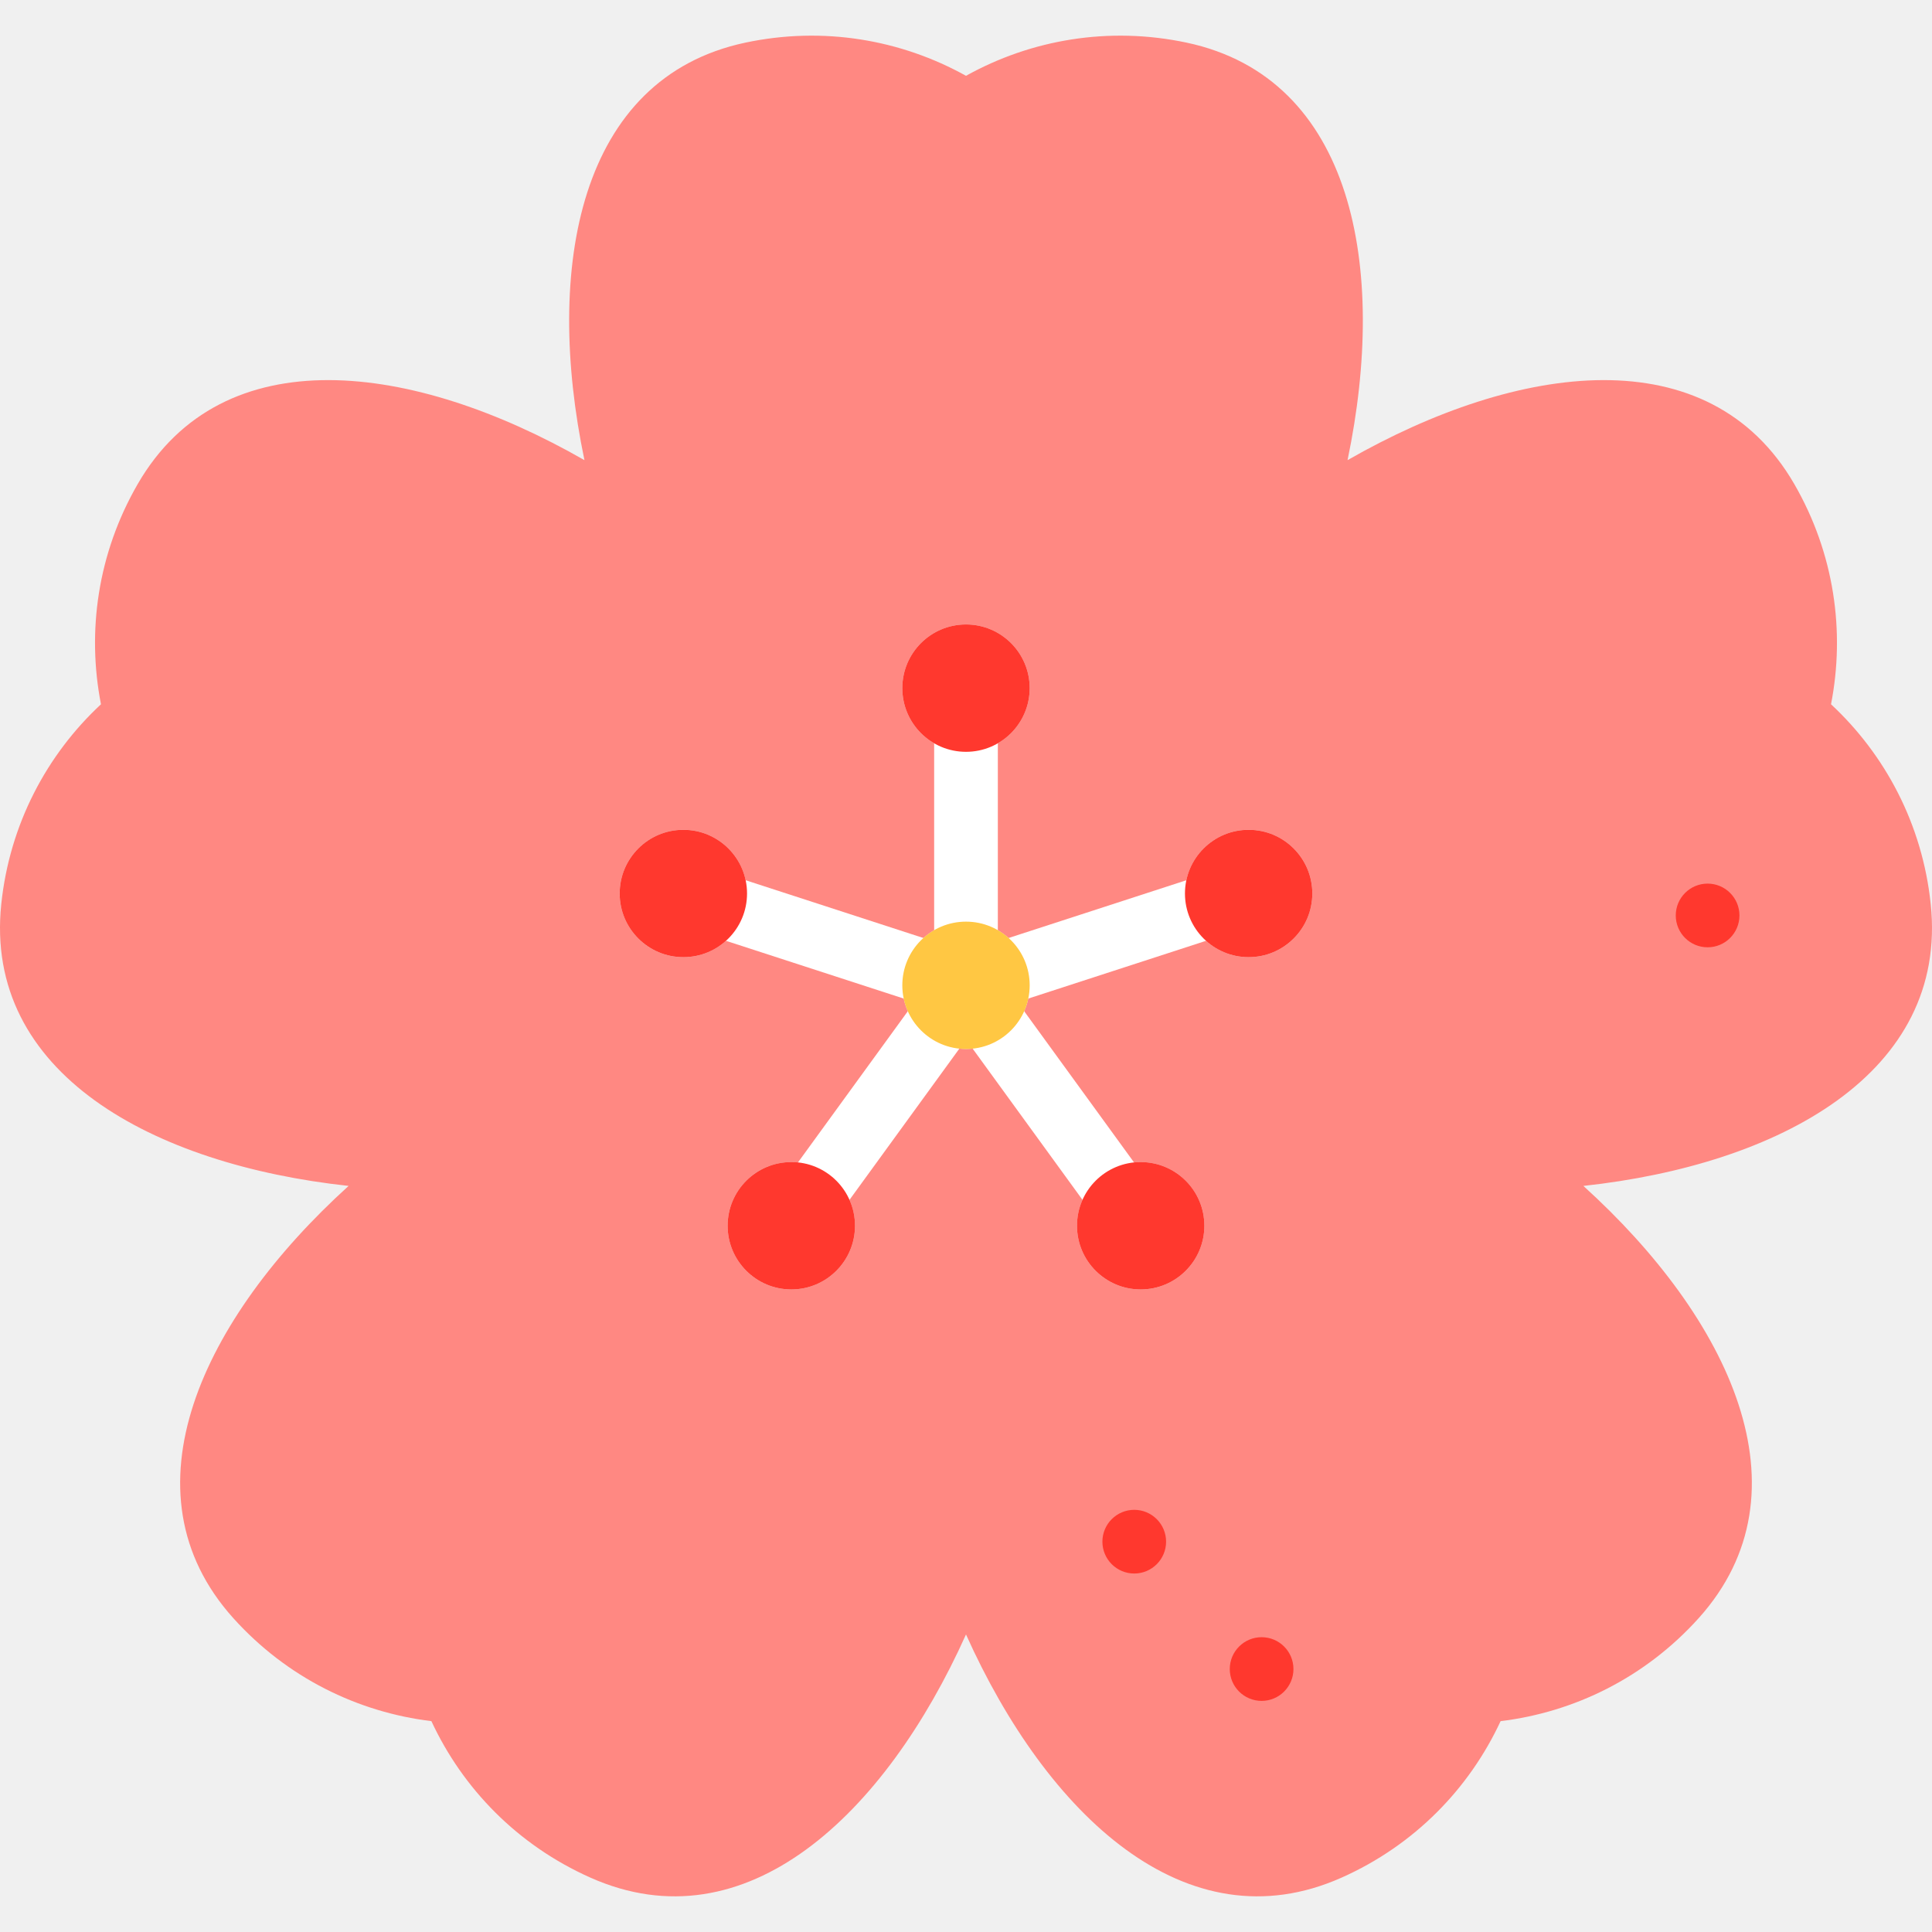
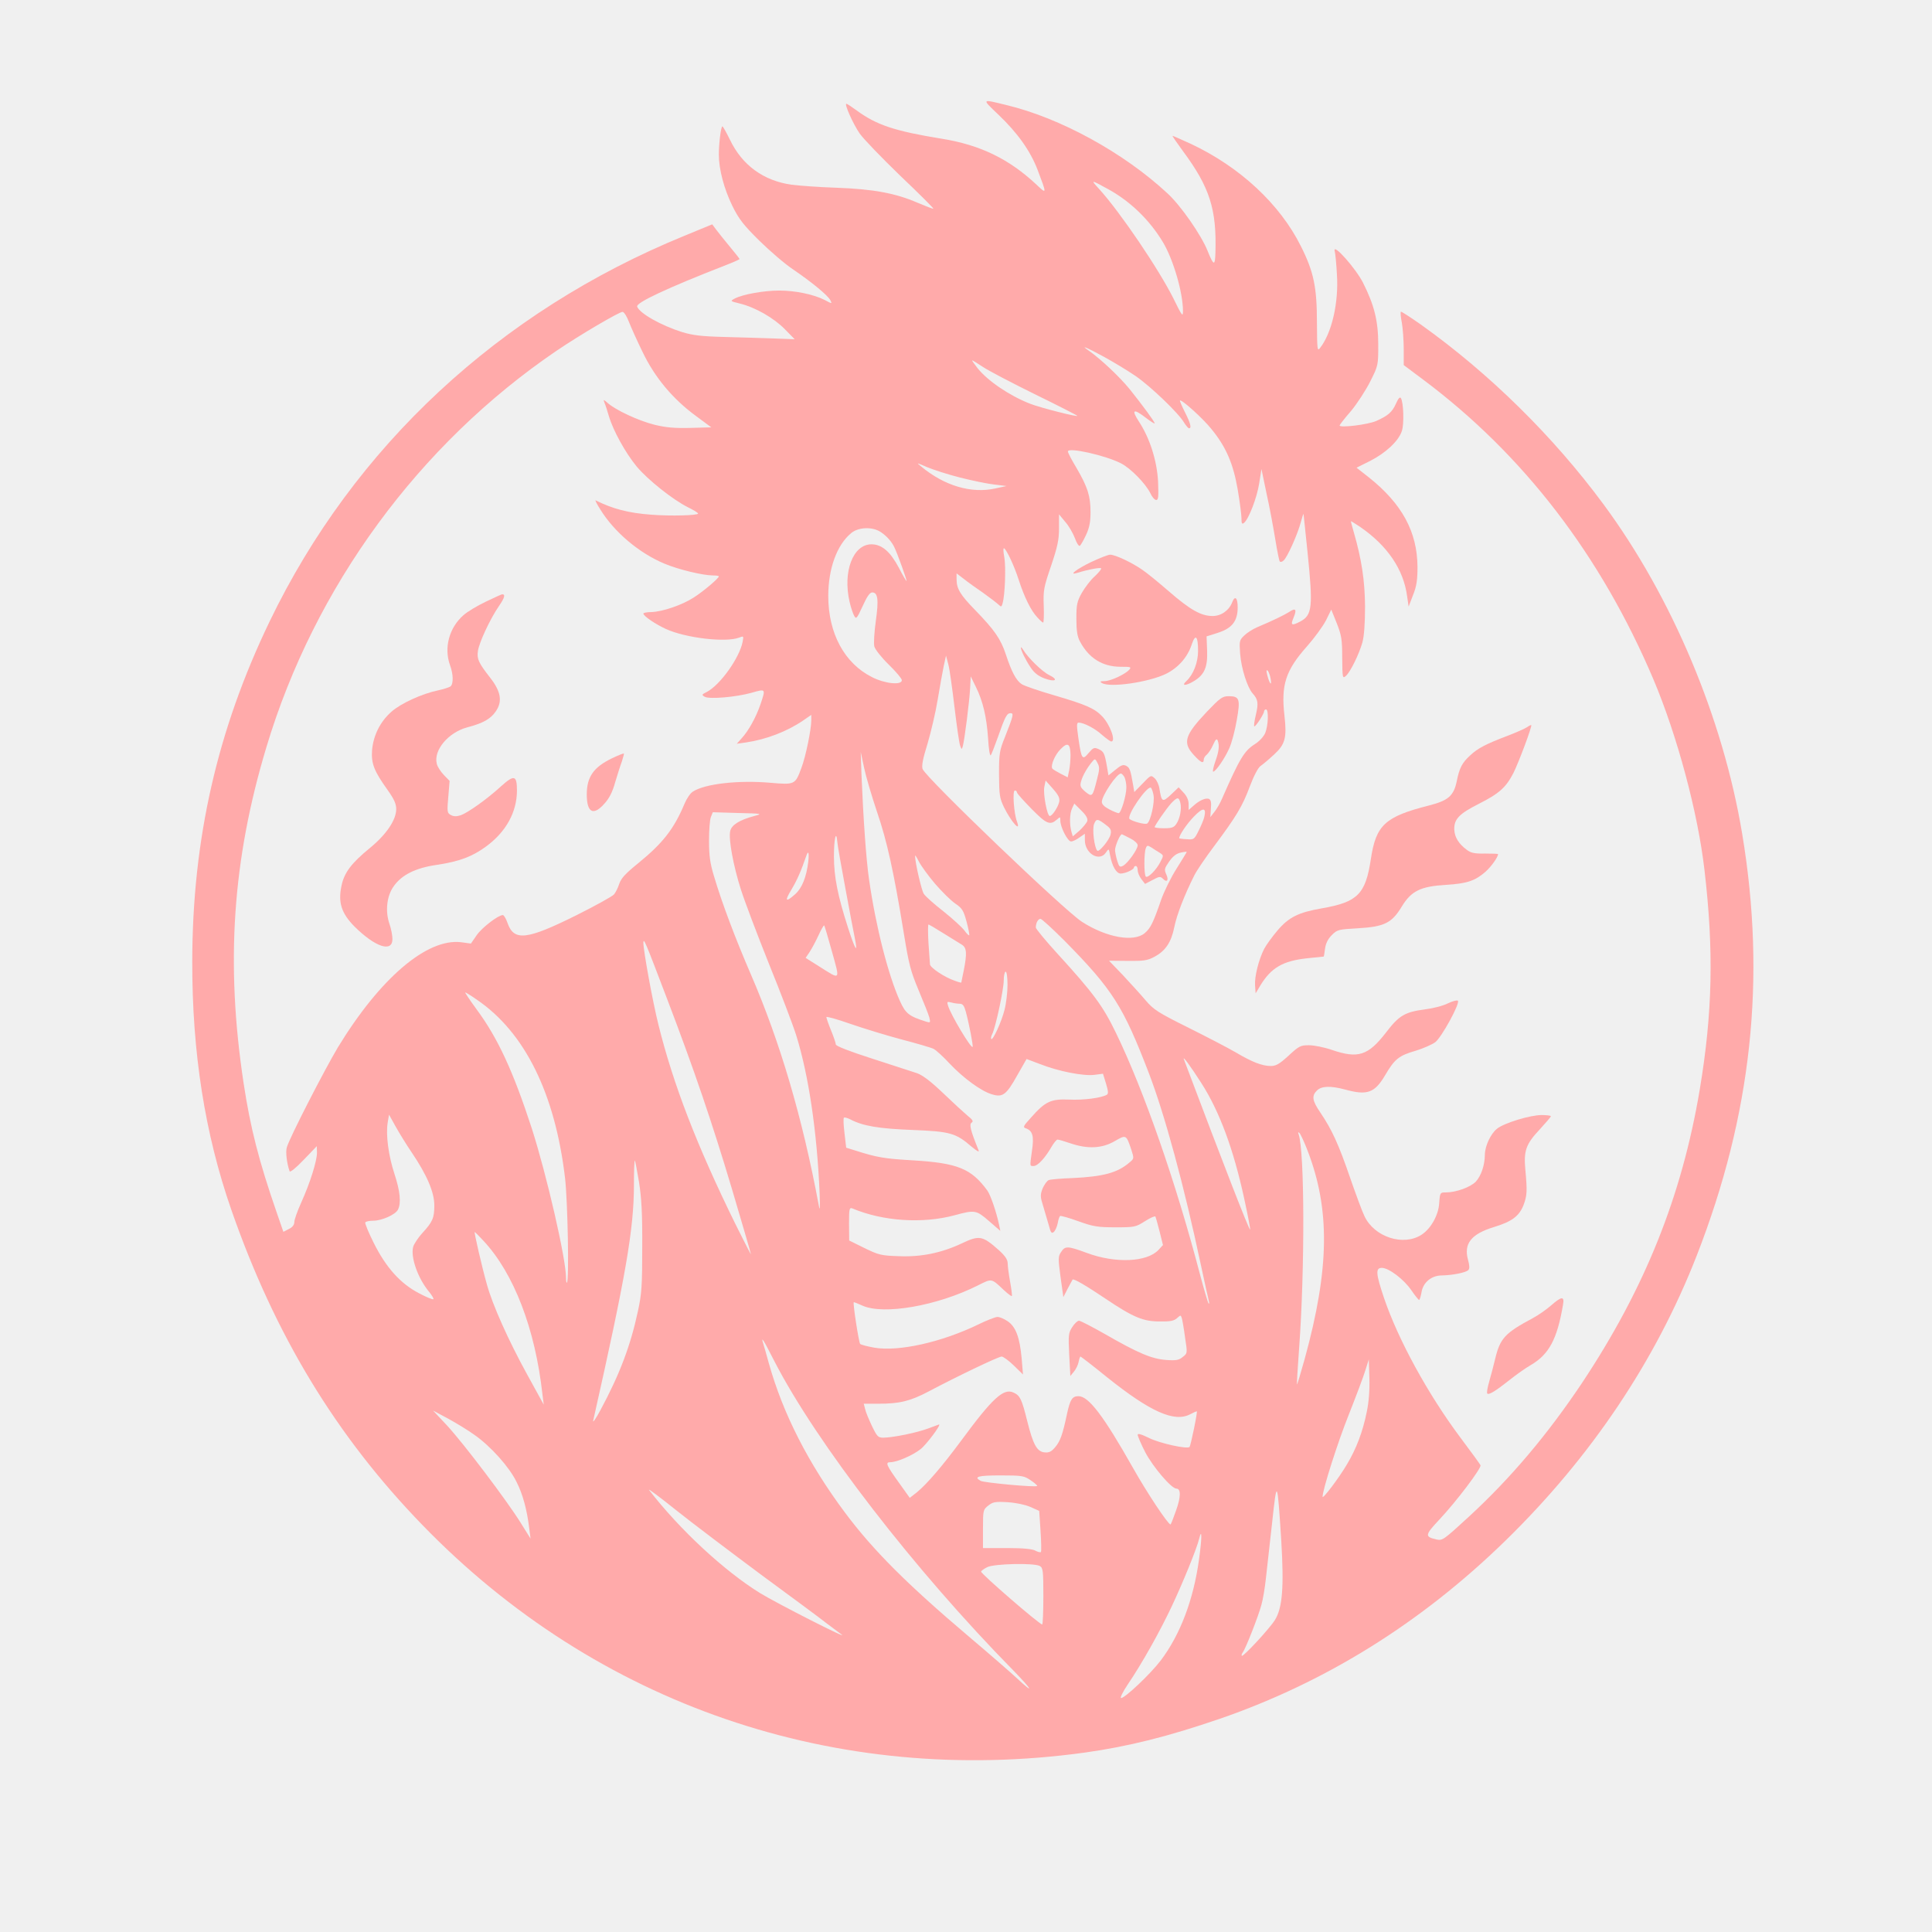
- <svg xmlns="http://www.w3.org/2000/svg" version="1.1" id="Capa_1" viewBox="0 0 455.069 455.069" xml:space="preserve" width="512" height="512">
-   <g>
-     <path style="fill:#FF8882;" d="M175.224,215.095c2.56-7.88-1.75-16.35-9.63-18.91c-7.88-2.56-16.34,1.76-18.9,9.63   c-2.56,7.88,1.75,16.35,9.63,18.91C164.204,227.285,172.664,222.965,175.224,215.095z M195.204,276.585   c-6.7-4.87-16.08-3.39-20.95,3.32c-4.87,6.7-3.38,16.08,3.32,20.95c6.7,4.87,16.08,3.38,20.95-3.32   C203.394,290.835,201.904,281.455,195.204,276.585z M227.534,177.085c8.28,0,15-6.71,15-15c0-8.28-6.72-15-15-15s-15,6.72-15,15   C212.534,170.375,219.254,177.085,227.534,177.085z M259.864,276.585c-6.7,4.87-8.19,14.25-3.32,20.95   c4.87,6.7,14.25,8.19,20.95,3.32c6.7-4.87,8.19-14.25,3.32-20.95C275.944,273.195,266.564,271.715,259.864,276.585z    M241.804,227.455c-1.95-6.02-7.61-10.37-14.27-10.37s-12.32,4.35-14.27,10.37c-0.47,1.46-0.73,3.01-0.73,4.63   c0,8.29,6.72,15,15,15s15-6.71,15-15C242.534,230.465,242.274,228.915,241.804,227.455z M279.844,215.095   c2.56,7.87,11.02,12.19,18.9,9.63s12.19-11.03,9.63-18.91c-2.56-7.87-11.02-12.19-18.9-9.63   C281.594,198.745,277.284,207.215,279.844,215.095z M454.764,212.905c4.2,39.91-35.69,61.43-81.81,66.43   c34.37,31.15,53.99,72.01,27.14,101.83c-12.61,14-29.29,22.13-46.64,24.24c-7.36,15.84-20.25,29.2-37.46,36.86   c-36.66,16.33-69.45-14.96-88.46-57.28c-19.01,42.32-51.8,73.61-88.46,57.28c-17.21-7.66-30.1-21.02-37.46-36.86   c-17.35-2.11-34.03-10.24-46.64-24.24c-26.85-29.82-7.23-70.68,27.14-101.83c-46.12-5-86.01-26.52-81.81-66.43   c1.97-18.74,10.69-35.12,23.48-47.02c-3.35-17.15-0.78-35.53,8.64-51.85c20.07-34.75,64.99-28.71,105.24-5.65   c-9.49-45.4-1.36-89.99,37.89-98.34c18.43-3.91,36.71-0.68,51.98,7.81c15.27-8.49,33.55-11.72,51.98-7.81   c39.25,8.35,47.38,52.94,37.89,98.34c40.25-23.06,85.17-29.1,105.24,5.65c9.42,16.32,11.99,34.7,8.64,51.85   C444.074,177.785,452.794,194.165,454.764,212.905z" />
-     <circle style="fill:#FF382E;" cx="297.163" cy="393.131" r="7.5" />
-     <circle style="fill:#FF382E;" cx="267.163" cy="363.131" r="7.5" />
-     <circle style="fill:#FF382E;" cx="402.215" cy="215.629" r="7.5" />
-     <path style="fill:#FFFFFF;" d="M289.292,219.905l-4.635-14.266l-49.623,16.124v-52.177h-15v52.177l-49.624-16.124l-4.635,14.266   l49.624,16.124l-30.669,42.212l12.135,8.816l30.669-42.211l30.669,42.211l12.135-8.816l-30.669-42.212L289.292,219.905z" />
-     <circle style="fill:#FFC743;" cx="227.534" cy="232.086" r="15" />
-     <circle style="fill:#FF382E;" cx="227.534" cy="162.086" r="15" />
-     <circle style="fill:#FF382E;" cx="160.96" cy="210.455" r="15" />
-     <circle style="fill:#FF382E;" cx="186.389" cy="288.717" r="15" />
-     <circle style="fill:#FF382E;" cx="268.679" cy="288.717" r="15" />
-     <circle style="fill:#FF382E;" cx="294.108" cy="210.455" r="15" />
+ <svg xmlns="http://www.w3.org/2000/svg" version="1.0" width="1024pt" height="1024pt" viewBox="0 0 1024 1024" preserveAspectRatio="xMidYMid meet">
+   <g transform="translate(0,1024) scale(0.1,-0.1)" fill="#ffaaaa" stroke="none">
+     <path d="M5292 9632 c101 -96 169 -192 207 -291 50 -132 50 -132 -5 -80 -145 136 -298 211 -504 244 -246 40 -344 72 -450 150 -26 19 -50 35 -54 35 -12 0 35 -106 70 -157 20 -29 117 -129 215 -224 99 -94 178 -173 176 -175 -2 -2 -40 13 -85 32 -116 50 -233 72 -430 79 -92 3 -198 11 -237 16 -148 21 -261 103 -326 238 -19 39 -37 71 -40 71 -8 0 -19 -90 -19 -150 0 -77 28 -182 71 -270 35 -71 59 -102 143 -185 56 -55 137 -125 181 -154 97 -66 182 -136 196 -162 10 -20 9 -20 -30 1 -59 30 -156 50 -241 50 -81 0 -193 -20 -235 -42 -26 -14 -26 -14 27 -27 81 -20 179 -76 237 -135 l53 -54 -108 4 c-60 2 -179 6 -264 8 -123 3 -169 9 -225 26 -111 35 -225 99 -238 135 -8 20 160 99 471 220 39 15 72 30 72 32 0 2 -24 32 -52 66 -29 35 -62 76 -73 91 l-20 27 -148 -61 c-981 -401 -1752 -1118 -2198 -2044 -278 -577 -409 -1155 -410 -1801 -1 -483 67 -915 207 -1317 231 -664 556 -1200 1014 -1672 923 -952 2192 -1387 3510 -1205 229 32 441 85 715 179 562 194 1068 509 1514 944 454 443 796 953 1014 1511 291 746 369 1467 241 2235 -102 615 -373 1257 -735 1747 -266 360 -604 693 -967 952 -57 40 -105 71 -107 69 -3 -3 -1 -29 5 -58 5 -29 10 -91 10 -139 l0 -86 103 -77 c532 -398 942 -932 1221 -1590 125 -296 235 -704 270 -1009 50 -426 43 -757 -25 -1164 -95 -565 -291 -1054 -624 -1555 -184 -275 -379 -506 -602 -711 -133 -122 -138 -126 -171 -118 -61 14 -60 23 17 105 91 97 224 273 218 288 -3 6 -49 70 -104 143 -174 232 -333 523 -408 745 -43 128 -45 158 -11 158 37 0 117 -61 156 -118 19 -28 38 -51 41 -52 4 0 9 18 13 39 8 54 53 91 109 91 56 1 126 15 139 28 8 8 7 24 -1 54 -24 86 16 137 136 174 96 29 135 58 158 117 19 50 20 75 10 183 -10 105 2 139 76 218 32 35 59 66 59 70 0 3 -22 6 -49 6 -61 0 -198 -42 -236 -72 -34 -27 -64 -91 -65 -138 0 -55 -20 -113 -48 -143 -28 -29 -104 -57 -158 -57 -31 0 -32 0 -36 -58 -4 -63 -44 -134 -93 -166 -96 -63 -251 -13 -303 98 -12 24 -46 117 -77 206 -60 175 -96 253 -156 342 -44 64 -48 89 -19 118 24 24 72 26 150 5 117 -32 156 -18 212 77 50 85 72 103 162 129 39 12 85 32 103 45 34 26 133 207 120 220 -4 4 -28 -2 -53 -14 -25 -13 -80 -27 -122 -32 -106 -14 -137 -32 -207 -124 -94 -121 -147 -138 -285 -91 -40 14 -95 25 -122 25 -45 0 -53 -4 -108 -55 -48 -44 -67 -55 -94 -55 -46 0 -98 20 -186 72 -41 24 -155 83 -253 132 -161 80 -183 95 -225 144 -26 31 -80 90 -120 133 l-74 77 99 -1 c84 -1 104 2 140 21 60 31 91 78 107 158 13 65 54 171 106 274 12 25 60 95 105 155 117 157 150 211 189 316 21 56 44 100 57 109 12 8 44 35 71 60 60 55 69 89 56 206 -19 164 6 241 120 369 39 44 84 106 100 137 l28 57 29 -72 c25 -64 29 -85 29 -184 1 -108 2 -111 20 -95 24 22 69 114 87 177 9 33 14 99 14 190 -1 138 -18 251 -61 399 -8 27 -14 51 -14 53 0 2 21 -11 48 -29 146 -100 231 -226 250 -368 l8 -55 23 60 c19 47 24 79 24 150 -1 186 -82 335 -258 475 l-65 51 72 36 c84 43 150 105 168 158 13 38 9 152 -5 175 -5 8 -14 -2 -25 -27 -21 -48 -43 -66 -105 -94 -45 -20 -195 -38 -195 -24 0 3 27 38 61 77 33 40 79 111 102 157 42 84 42 85 42 195 0 125 -21 209 -81 328 -38 75 -160 213 -150 168 4 -14 9 -70 12 -125 10 -151 -28 -312 -90 -390 -14 -18 -15 -8 -16 136 0 187 -17 269 -85 404 -111 223 -323 420 -582 542 -51 23 -95 43 -98 43 -3 0 22 -36 55 -81 142 -192 179 -308 172 -538 -2 -72 -9 -71 -41 8 -33 84 -143 242 -213 306 -232 216 -569 400 -853 468 -135 33 -133 35 -43 -51z m575 -391 c121 -65 225 -165 297 -285 55 -92 106 -267 106 -365 0 -32 -5 -26 -49 64 -78 157 -284 461 -396 584 -45 49 -44 49 42 2z m-2534 -706 c11 -28 43 -100 73 -161 64 -134 160 -249 283 -339 l81 -60 -111 -3 c-86 -2 -130 2 -191 17 -84 21 -206 78 -247 115 -23 20 -24 20 -17 1 5 -11 15 -42 23 -70 23 -78 88 -195 147 -267 59 -71 195 -179 275 -218 28 -14 51 -28 51 -32 0 -10 -145 -14 -248 -6 -122 9 -205 31 -295 76 -4 2 6 -19 24 -47 74 -121 207 -233 342 -289 74 -31 203 -62 257 -62 16 0 30 -2 30 -5 0 -10 -84 -81 -133 -112 -62 -40 -165 -75 -224 -77 -23 0 -43 -4 -43 -8 0 -13 65 -57 120 -82 106 -48 315 -72 386 -46 26 10 26 10 20 -22 -17 -86 -119 -228 -189 -265 -28 -14 -29 -16 -12 -26 25 -14 165 -2 248 21 77 22 76 23 47 -63 -24 -69 -63 -139 -99 -178 l-26 -29 50 7 c107 16 217 58 303 117 l42 29 0 -29 c0 -47 -29 -190 -52 -251 -33 -90 -35 -91 -163 -80 -171 15 -349 -5 -413 -47 -13 -8 -32 -36 -43 -62 -57 -136 -115 -210 -246 -317 -68 -55 -91 -80 -101 -110 -7 -22 -20 -47 -28 -56 -9 -10 -97 -59 -197 -109 -265 -132 -333 -140 -367 -42 -8 23 -19 42 -25 42 -25 -1 -109 -65 -138 -106 l-31 -45 -52 7 c-181 22 -430 -191 -653 -557 -70 -117 -258 -482 -271 -531 -7 -23 0 -84 15 -126 3 -7 33 17 74 60 l70 73 1 -35 c0 -43 -36 -159 -84 -265 -20 -44 -36 -90 -36 -102 0 -15 -10 -28 -29 -37 l-29 -15 -37 107 c-93 269 -138 444 -174 682 -96 635 -59 1183 121 1780 255 850 807 1604 1538 2101 122 83 335 208 350 206 8 -1 23 -25 33 -52z m2518 -186 c51 -28 127 -74 168 -102 81 -56 228 -197 257 -247 10 -16 22 -30 26 -30 15 0 8 27 -22 86 -16 32 -28 60 -26 61 8 8 121 -94 166 -150 78 -95 116 -183 140 -321 11 -65 20 -134 20 -153 0 -29 3 -33 14 -24 25 21 68 133 80 209 l12 76 27 -130 c16 -71 36 -180 46 -241 10 -62 21 -116 24 -119 4 -4 13 -2 20 5 19 15 73 135 91 201 8 30 15 51 15 45 1 -5 10 -95 21 -200 30 -293 26 -336 -40 -370 -44 -23 -51 -19 -34 21 19 45 11 54 -24 30 -27 -17 -87 -46 -170 -81 -23 -10 -54 -30 -68 -44 -25 -24 -26 -30 -21 -96 6 -78 38 -178 66 -210 29 -32 32 -52 17 -115 -8 -33 -11 -60 -8 -60 9 0 52 67 52 80 0 5 5 10 10 10 15 0 12 -86 -4 -125 -9 -20 -31 -44 -55 -59 -56 -36 -79 -73 -173 -287 -11 -26 -30 -59 -42 -73 l-21 -27 3 45 c3 34 0 47 -11 52 -18 6 -52 -9 -84 -39 l-23 -20 0 31 c0 20 -9 42 -26 60 l-27 29 -41 -39 c-45 -42 -49 -40 -61 33 -3 20 -14 44 -25 54 -20 18 -21 17 -64 -28 l-44 -45 -6 36 c-14 81 -18 93 -37 103 -16 8 -27 4 -57 -21 l-37 -30 -7 42 c-13 75 -17 84 -44 97 -25 11 -29 9 -54 -20 -33 -40 -38 -34 -54 76 -10 70 -10 85 1 85 27 0 87 -31 124 -65 22 -19 44 -35 49 -35 26 0 -6 89 -48 133 -40 42 -85 62 -252 111 -83 24 -162 51 -175 60 -29 19 -54 66 -84 158 -27 81 -59 128 -162 234 -81 83 -99 114 -99 165 l0 30 38 -29 c20 -16 67 -50 104 -75 36 -26 73 -54 81 -62 13 -13 16 -12 21 8 13 44 18 193 9 244 -6 29 -6 50 -1 47 14 -9 54 -94 78 -169 29 -90 65 -163 98 -197 14 -16 28 -28 31 -28 3 0 5 40 3 89 -3 82 0 98 39 212 34 101 42 138 42 198 l0 75 33 -40 c19 -21 41 -60 51 -86 9 -26 21 -44 26 -41 5 3 20 29 33 57 18 39 24 68 24 122 0 85 -15 132 -75 235 -25 41 -45 80 -45 86 0 24 197 -20 280 -62 52 -26 132 -108 157 -159 9 -20 23 -36 31 -36 12 0 13 17 10 98 -6 111 -44 231 -103 320 -40 62 -27 68 39 17 25 -19 46 -32 46 -29 0 9 -65 97 -133 182 -54 66 -155 161 -217 204 -47 32 -13 18 81 -33z m-641 -54 c28 -19 152 -84 276 -145 123 -60 224 -112 224 -114 0 -7 -196 43 -250 64 -110 43 -226 122 -279 189 -18 23 -31 41 -28 41 3 0 28 -16 57 -35z m-122 -586 c63 -16 145 -33 181 -37 l66 -8 -60 -13 c-127 -28 -269 14 -392 116 -27 22 -27 22 31 -3 33 -14 111 -39 174 -55z m-430 -283 c30 -16 64 -50 80 -82 16 -30 71 -184 67 -184 -2 0 -21 32 -41 71 -45 85 -90 124 -145 124 -98 0 -153 -145 -116 -305 7 -30 18 -64 25 -75 10 -18 14 -13 44 52 23 51 38 73 51 73 30 0 35 -39 19 -151 -8 -59 -12 -119 -8 -135 4 -16 38 -59 77 -97 38 -37 69 -74 69 -82 0 -28 -90 -19 -158 16 -146 73 -232 232 -232 430 0 144 45 270 121 333 35 30 102 35 147 12z m401 -934 c12 -100 25 -192 30 -204 8 -22 8 -22 14 -3 9 31 36 243 39 310 l3 60 27 -55 c38 -77 57 -159 65 -273 3 -54 9 -94 14 -90 4 4 21 48 38 96 38 109 48 127 67 127 18 0 16 -11 -29 -125 -30 -74 -32 -89 -32 -200 1 -110 3 -125 27 -175 39 -78 91 -136 68 -74 -16 42 -25 164 -11 164 6 0 11 -4 11 -10 0 -5 35 -44 77 -87 80 -81 98 -89 136 -56 16 15 17 14 17 -7 0 -34 39 -110 57 -110 8 0 28 9 44 21 l29 20 0 -34 c0 -72 78 -117 112 -65 15 22 15 22 22 -17 11 -57 33 -95 56 -95 24 0 70 21 70 32 0 4 5 8 10 8 6 0 10 -10 10 -22 0 -13 9 -34 20 -48 l19 -25 40 21 c36 19 41 20 55 6 22 -22 32 -7 17 25 -11 24 -9 31 16 67 20 28 38 42 61 47 17 4 32 5 32 4 0 -2 -24 -41 -54 -89 -30 -47 -66 -121 -81 -163 -43 -125 -57 -153 -88 -179 -58 -49 -203 -23 -332 60 -95 61 -827 763 -845 810 -6 16 1 54 26 134 18 61 43 166 54 234 11 68 26 148 32 178 l12 55 12 -45 c7 -25 21 -127 33 -228z m1676 148 c7 -42 -8 -21 -19 25 -5 21 -4 27 3 20 6 -6 13 -26 16 -45z m-1061 -402 c0 -24 -3 -60 -7 -80 l-8 -38 -39 20 c-21 11 -41 23 -43 27 -9 17 15 74 45 103 37 38 51 29 52 -32z m-1025 -303 c53 -155 88 -315 141 -639 27 -167 36 -202 79 -305 27 -64 53 -129 57 -145 6 -26 5 -28 -17 -21 -92 29 -109 43 -139 109 -62 137 -128 394 -164 646 -15 103 -30 314 -40 555 l-4 120 18 -85 c10 -47 41 -152 69 -235z m1165 173 c-23 -92 -25 -94 -62 -64 -26 23 -29 30 -22 55 8 30 33 73 59 104 14 17 16 17 28 -7 12 -22 11 -35 -3 -88z m146 13 c5 -11 10 -35 10 -54 0 -43 -28 -137 -41 -137 -5 0 -28 9 -49 20 -27 14 -40 27 -40 40 0 33 79 150 101 150 5 0 13 -9 19 -19z m-346 -131 c-6 -28 -37 -75 -50 -75 -14 0 -36 117 -29 154 l7 34 39 -44 c30 -34 37 -50 33 -69z m500 35 c7 -38 -16 -139 -34 -150 -11 -7 -79 12 -93 24 -18 17 93 178 113 166 4 -3 11 -21 14 -40z m142 -40 c8 -32 -2 -85 -22 -113 -12 -18 -25 -22 -65 -22 -27 0 -49 3 -49 6 0 9 61 97 88 127 32 33 40 34 48 2z m-493 -96 c-3 -10 -22 -33 -41 -51 l-36 -31 -7 24 c-11 39 -10 96 3 124 l12 26 37 -37 c25 -24 35 -42 32 -55z m620 21 c-3 -14 -17 -47 -30 -73 -23 -46 -25 -48 -63 -45 -22 1 -40 4 -40 5 0 17 41 77 78 115 48 50 67 49 55 -2z m-2385 5 c-79 -21 -122 -48 -128 -81 -9 -43 17 -184 57 -309 19 -60 86 -237 148 -392 63 -155 128 -326 145 -380 66 -212 110 -509 124 -833 3 -90 2 -104 -5 -65 -86 460 -203 859 -359 1220 -83 192 -154 380 -196 522 -21 69 -26 109 -26 188 0 55 4 111 10 125 l10 25 133 -4 c130 -3 132 -4 87 -16z m1871 -53 c19 -15 22 -25 17 -46 -7 -29 -61 -94 -70 -85 -16 16 -28 115 -17 142 12 30 19 29 70 -11z m124 -67 c20 -10 37 -26 37 -35 0 -22 -53 -96 -78 -109 -17 -9 -21 -5 -31 28 -6 21 -11 46 -11 55 0 24 28 88 37 84 5 -2 25 -12 46 -23z m-1512 -265 c22 -118 44 -237 50 -264 17 -85 2 -62 -36 56 -54 167 -75 270 -75 379 0 93 12 145 18 77 1 -18 21 -130 43 -248z m1666 190 c21 -14 21 -14 3 -49 -22 -43 -67 -87 -77 -77 -10 10 -10 125 0 150 6 16 9 17 30 4 12 -8 32 -21 44 -28z m-1863 -47 c-10 -83 -33 -140 -70 -173 -51 -45 -57 -37 -18 27 28 47 50 96 79 181 10 27 14 9 9 -35z m672 -117 c36 -42 84 -89 107 -105 37 -25 44 -37 60 -96 10 -37 16 -69 14 -72 -3 -2 -14 9 -26 26 -12 16 -62 62 -111 101 -49 38 -96 80 -104 93 -12 19 -46 166 -46 201 0 6 9 -8 20 -30 12 -23 50 -76 86 -118z m687 -303 c255 -259 310 -346 447 -703 84 -220 185 -591 275 -1015 20 -93 39 -179 42 -190 3 -11 2 -17 -1 -14 -4 4 -24 73 -46 155 -127 486 -297 974 -445 1279 -69 143 -120 212 -310 420 -63 69 -115 132 -115 139 0 24 12 46 25 46 6 0 64 -53 128 -117z m-1233 -58 c43 -155 47 -150 -67 -78 l-73 46 21 31 c11 17 33 57 47 88 14 31 28 55 30 53 3 -2 21 -65 42 -140z m591 98 c41 -25 84 -52 97 -60 26 -16 28 -46 10 -137 -7 -34 -13 -62 -13 -64 -1 -1 -17 3 -35 10 -53 18 -130 69 -131 87 -1 9 -4 60 -8 114 -3 53 -3 97 0 97 3 0 39 -21 80 -47z m-1465 -348 c143 -375 235 -644 345 -1012 54 -183 99 -336 99 -340 0 -4 -36 67 -81 157 -205 417 -330 740 -409 1058 -31 124 -80 394 -80 435 1 29 9 9 126 -298z m1804 74 c0 -39 -7 -98 -16 -132 -16 -64 -62 -163 -70 -154 -3 3 -1 14 4 24 18 33 62 239 62 286 0 26 5 47 10 47 6 0 10 -30 10 -71z m-2812 -78 c254 -173 414 -497 467 -946 14 -124 22 -541 10 -553 -3 -3 -5 9 -5 26 0 100 -102 543 -181 790 -99 304 -181 482 -295 635 -35 48 -61 87 -58 87 3 0 31 -17 62 -39z m2558 -21 c17 0 24 -10 33 -42 18 -67 40 -182 36 -187 -9 -8 -115 169 -130 218 -7 22 -5 23 16 18 13 -4 34 -7 45 -7z m-305 -190 c80 -21 156 -43 169 -50 12 -7 50 -41 83 -77 74 -78 167 -146 224 -163 58 -18 77 -3 136 103 l48 84 72 -27 c96 -38 228 -64 287 -57 l46 6 16 -52 c12 -39 13 -54 5 -59 -27 -17 -125 -30 -201 -26 -96 4 -126 -10 -201 -95 -43 -47 -45 -52 -26 -58 34 -13 42 -41 31 -116 -12 -88 -13 -83 9 -83 21 0 60 42 94 101 12 21 27 39 32 39 6 0 37 -9 69 -20 91 -31 167 -27 233 11 62 36 62 36 89 -44 15 -47 15 -48 -8 -67 -64 -56 -139 -76 -303 -84 -60 -2 -118 -7 -127 -11 -9 -4 -23 -24 -32 -44 -13 -35 -13 -43 4 -97 10 -33 23 -78 30 -102 9 -36 14 -41 25 -32 8 7 17 27 21 46 3 19 9 36 13 39 4 2 48 -10 97 -28 78 -28 102 -32 195 -32 102 0 108 1 157 32 28 18 53 29 56 25 2 -4 12 -39 22 -79 l18 -72 -24 -26 c-61 -65 -228 -72 -379 -16 -103 38 -116 38 -137 5 -16 -23 -16 -34 -3 -132 l15 -107 23 45 c13 25 25 46 26 48 6 6 70 -31 174 -101 147 -99 200 -121 287 -121 56 -1 76 3 92 17 20 18 20 18 26 0 3 -10 11 -56 17 -102 13 -83 13 -84 -12 -103 -20 -17 -35 -20 -89 -16 -76 6 -146 35 -325 138 -67 38 -129 70 -136 70 -8 0 -24 -15 -36 -34 -20 -31 -21 -42 -16 -147 l6 -112 19 23 c11 13 22 36 25 52 3 15 7 28 10 28 2 0 66 -49 141 -110 229 -183 356 -240 440 -196 17 9 33 16 35 16 6 0 -32 -182 -38 -189 -13 -13 -157 19 -214 47 -43 21 -61 26 -61 17 0 -7 18 -49 40 -92 40 -77 139 -193 165 -193 25 0 24 -45 -2 -117 -14 -40 -27 -73 -29 -73 -13 0 -126 170 -199 300 -156 276 -235 380 -289 380 -33 0 -44 -18 -60 -91 -24 -113 -36 -147 -63 -179 -20 -24 -32 -30 -56 -28 -41 4 -61 40 -93 168 -28 114 -38 134 -72 149 -53 25 -112 -30 -277 -254 -100 -135 -182 -231 -236 -275 l-37 -29 -55 77 c-70 97 -76 112 -48 112 35 0 118 36 160 69 31 24 111 131 98 131 -1 0 -27 -10 -57 -21 -58 -22 -183 -48 -237 -49 -29 0 -34 5 -62 63 -16 34 -33 74 -36 90 l-7 27 80 0 c111 0 167 14 264 65 147 78 370 185 387 185 8 0 37 -21 64 -47 l49 -48 -7 85 c-10 111 -31 168 -74 197 -19 13 -43 23 -54 23 -11 0 -57 -18 -102 -40 -194 -94 -421 -145 -551 -123 -37 7 -70 15 -75 20 -7 7 -39 213 -34 221 1 1 22 -7 46 -18 113 -51 397 -1 612 107 76 38 70 39 139 -26 21 -19 39 -33 41 -30 2 2 -2 36 -9 74 -7 39 -13 83 -13 99 -1 21 -13 39 -47 70 -87 77 -103 80 -196 36 -108 -51 -216 -73 -333 -68 -94 3 -107 6 -183 43 l-81 40 -1 89 c0 80 2 87 18 81 161 -68 372 -82 542 -36 107 29 114 28 182 -31 l60 -52 -7 34 c-15 70 -45 156 -62 180 -85 116 -157 146 -396 160 -151 9 -188 15 -307 53 l-45 14 -9 77 c-5 42 -7 79 -3 82 3 3 18 -1 34 -9 66 -35 150 -49 328 -56 201 -8 231 -16 315 -89 32 -26 42 -31 36 -17 -43 106 -50 136 -36 145 10 6 6 15 -21 36 -19 16 -77 69 -129 119 -66 63 -109 96 -140 107 -25 8 -132 43 -237 77 -119 38 -193 67 -193 75 0 7 -11 40 -25 74 -14 34 -25 66 -25 71 0 5 57 -11 128 -36 70 -24 193 -62 273 -83z m1586 -230 c96 -149 171 -351 228 -615 19 -87 33 -161 31 -162 -5 -5 -137 334 -351 902 -9 24 35 -36 92 -125z m-4185 -368 c81 -120 120 -211 120 -281 0 -67 -9 -87 -64 -147 -21 -23 -43 -56 -48 -72 -15 -55 25 -169 86 -241 14 -18 24 -34 21 -37 -3 -3 -38 11 -77 32 -98 51 -174 136 -239 266 -28 56 -48 105 -45 109 3 5 22 9 42 9 46 0 117 32 131 58 18 35 12 98 -18 189 -32 97 -47 210 -36 274 l7 41 35 -63 c19 -34 57 -96 85 -137z m4747 13 c122 -314 118 -628 -14 -1108 -21 -75 -39 -136 -41 -135 -1 2 4 91 12 198 30 410 29 1038 -3 1128 -4 11 -3 14 4 7 6 -5 25 -46 42 -90z m-3542 -171 c13 -82 18 -166 17 -344 0 -206 -3 -248 -23 -340 -39 -182 -96 -333 -198 -523 -24 -45 -42 -71 -39 -57 173 769 216 1015 216 1252 0 72 2 129 5 127 2 -3 12 -54 22 -115z m-825 -310 c162 -173 275 -469 313 -814 l7 -55 -88 160 c-101 184 -183 368 -213 476 -27 95 -69 279 -65 279 2 0 23 -21 46 -46z m1540 -634 c222 -434 748 -1115 1272 -1647 98 -101 110 -126 18 -40 -31 29 -147 130 -257 223 -327 277 -506 456 -655 655 -195 261 -331 527 -406 797 -12 45 -26 92 -30 105 -11 37 2 17 58 -93z m3142 -274 c-21 -104 -55 -194 -104 -276 -42 -72 -130 -188 -130 -173 0 37 80 288 138 433 38 96 78 202 88 235 l19 60 3 -99 c2 -63 -3 -128 -14 -180z m-4728 -122 c85 -60 183 -169 221 -247 34 -66 56 -149 68 -247 l7 -55 -53 85 c-75 120 -302 420 -390 515 l-74 79 80 -43 c44 -24 108 -63 141 -87z m2947 -240 c21 -14 37 -28 34 -30 -8 -8 -280 17 -299 27 -40 22 -14 29 105 29 115 0 125 -2 160 -26z m1328 -321 c15 -248 6 -356 -34 -420 -29 -46 -168 -196 -175 -189 -3 3 0 11 5 18 15 19 84 195 99 253 8 28 18 88 23 135 5 47 20 180 33 295 26 242 28 238 49 -92z m-2760 -177 c162 -119 319 -235 349 -259 31 -23 67 -50 80 -60 48 -34 -343 165 -431 219 -191 118 -427 337 -589 547 -7 10 56 -37 142 -106 85 -68 288 -221 449 -341z m1430 357 l47 -21 7 -106 c4 -59 5 -109 2 -112 -3 -3 -16 0 -29 7 -15 9 -65 14 -150 14 l-128 0 0 102 c0 99 1 102 28 123 24 19 36 22 102 18 46 -3 93 -13 121 -25z m894 -278 c-29 -214 -100 -400 -203 -536 -54 -71 -189 -199 -210 -199 -7 0 9 33 36 73 74 109 169 278 232 412 58 123 133 306 146 360 15 61 15 3 -1 -110z m-844 -35 c17 -10 19 -23 19 -160 0 -83 -3 -150 -6 -150 -15 0 -324 268 -324 280 0 4 15 15 33 24 38 18 246 23 278 6z" />
+     <path d="M2575 7051 c-44 -21 -98 -53 -119 -72 -75 -66 -104 -172 -71 -264 18 -49 19 -99 3 -113 -7 -5 -37 -15 -66 -21 -86 -18 -197 -69 -247 -113 -60 -53 -96 -125 -103 -204 -5 -71 10 -110 83 -212 34 -48 45 -72 45 -101 0 -57 -53 -135 -140 -206 -98 -80 -136 -131 -150 -200 -19 -89 0 -146 69 -216 110 -109 201 -139 201 -66 0 19 -7 55 -16 81 -23 67 -14 148 23 199 42 60 116 97 228 113 120 18 189 44 262 98 105 77 162 181 163 294 0 84 -14 88 -86 23 -72 -66 -173 -138 -212 -152 -22 -7 -37 -7 -52 1 -20 11 -21 16 -14 96 l7 85 -31 32 c-17 18 -34 44 -37 59 -18 72 61 166 162 193 84 22 124 45 151 85 36 52 27 105 -30 178 -61 78 -71 99 -65 141 6 45 65 171 111 238 31 45 36 64 17 63 -3 0 -42 -18 -86 -39z" />
+     <path d="M3244 6221 c-98 -47 -134 -99 -134 -192 0 -96 35 -115 93 -49 25 27 43 61 57 112 12 40 28 91 36 112 7 22 12 41 11 42 -2 2 -30 -9 -63 -25z" />
+     <path d="M5783 7261 c-80 -39 -123 -73 -72 -57 54 17 119 29 125 24 3 -4 -12 -22 -33 -42 -22 -19 -52 -59 -69 -88 -26 -47 -29 -63 -29 -138 0 -63 5 -94 19 -120 47 -88 118 -133 213 -134 57 0 61 -1 48 -16 -23 -25 -99 -60 -131 -60 -22 0 -26 -3 -14 -10 41 -26 245 3 339 48 65 32 115 88 137 155 20 60 34 47 34 -33 0 -61 -25 -125 -61 -159 -30 -27 -6 -28 39 -1 56 34 73 74 70 161 l-3 76 60 19 c75 24 105 62 105 135 0 52 -15 64 -29 27 -17 -44 -59 -73 -104 -73 -61 0 -119 33 -231 130 -55 48 -119 100 -143 116 -55 38 -142 79 -169 79 -11 0 -56 -18 -101 -39z" />
+     <path d="M5411 6808 c-1 -13 23 -63 51 -105 19 -29 41 -46 72 -58 59 -22 80 -9 27 17 -37 18 -111 90 -138 134 -6 10 -12 16 -12 12z" />
+     <path d="M6397 6468 c-117 -124 -130 -163 -71 -228 38 -42 54 -50 54 -26 0 7 7 20 17 27 9 8 24 31 33 52 13 29 19 34 24 22 10 -27 7 -57 -13 -112 -10 -29 -15 -53 -11 -53 13 0 61 69 85 123 13 28 31 96 40 150 20 112 15 127 -43 127 -33 0 -45 -9 -115 -82z" />
+     <path d="M8094 6386 c-10 -7 -57 -28 -104 -46 -116 -44 -159 -67 -198 -104 -43 -39 -57 -67 -71 -137 -16 -77 -45 -102 -146 -128 -234 -59 -282 -104 -309 -283 -28 -187 -70 -229 -258 -262 -127 -22 -177 -47 -238 -119 -28 -33 -60 -77 -70 -97 -29 -57 -51 -146 -48 -192 l3 -43 24 40 c58 96 120 132 250 146 47 5 87 9 87 9 1 0 4 19 7 42 4 28 15 51 36 72 29 29 35 30 139 36 139 8 179 28 231 114 51 84 100 108 235 116 111 7 154 21 210 70 30 27 66 77 66 93 0 2 -31 3 -69 3 -55 -1 -75 3 -97 20 -43 32 -64 66 -66 107 -2 55 26 84 129 136 109 55 145 87 185 165 27 54 100 248 94 253 -1 1 -11 -3 -22 -11z" />
+     <path d="M8220 3320 c-24 -21 -67 -51 -95 -66 -148 -79 -174 -107 -200 -215 -8 -35 -23 -90 -32 -122 -9 -31 -14 -60 -10 -63 8 -9 45 14 117 71 36 29 86 64 112 79 98 57 141 137 172 319 9 48 -6 48 -64 -3z" />
  </g>
</svg>
